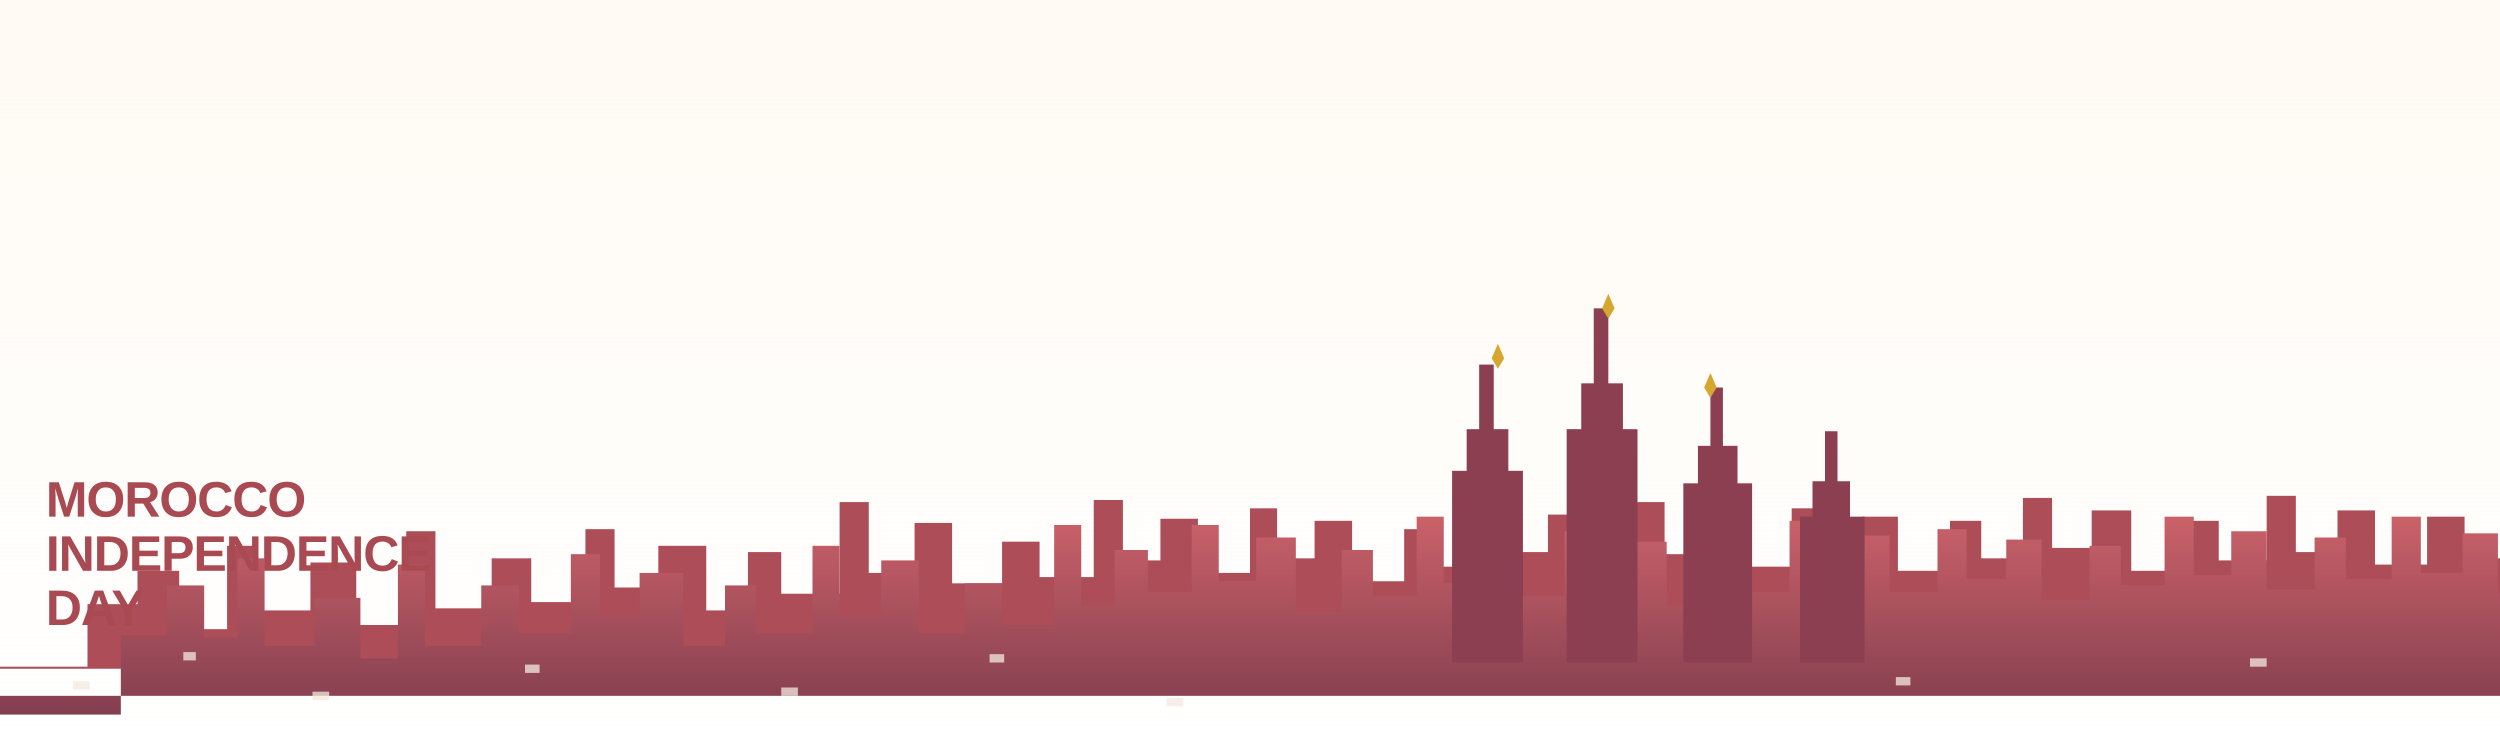
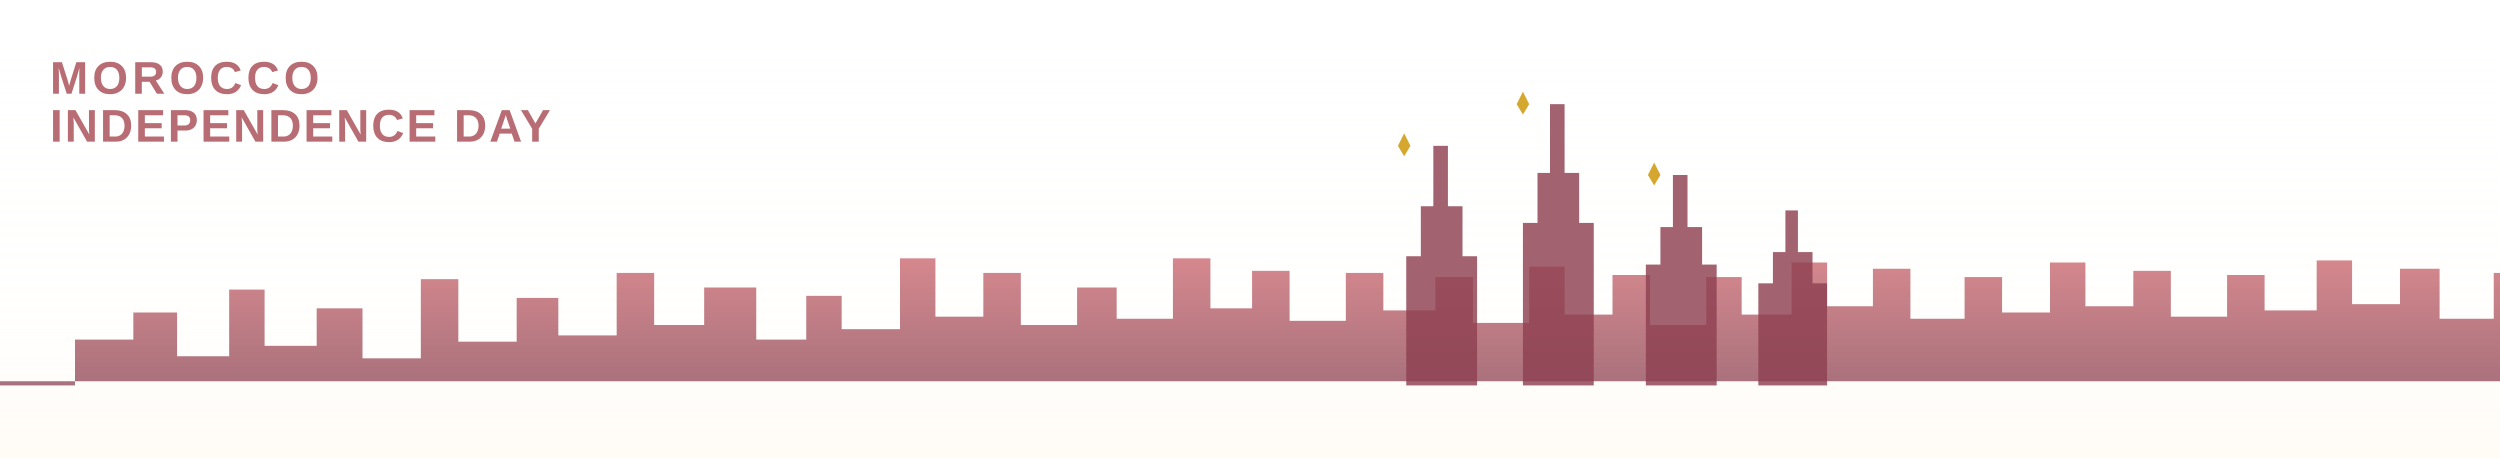
- <svg xmlns="http://www.w3.org/2000/svg" viewBox="0 0 1200 360" preserveAspectRatio="none">
+ <svg xmlns="http://www.w3.org/2000/svg" viewBox="0 0 1200 220" preserveAspectRatio="none">
  <defs>
+     <linearGradient id="fade" x1="0" y1="0" x2="0" y2="1">
+       <stop offset="0" stop-color="#fffaf2" stop-opacity="0" />
+       <stop offset=".72" stop-color="#fffaf2" stop-opacity=".12" />
+       <stop offset="1" stop-color="#fffaf2" stop-opacity=".72" />
+     </linearGradient>
    <linearGradient id="city" x1="0" y1="0" x2="0" y2="1">
-       <stop offset="0" stop-color="#c95a62" />
-       <stop offset="1" stop-color="#7d3547" />
-     </linearGradient>
-     <linearGradient id="haze" x1="0" y1="0" x2="0" y2="1">
-       <stop offset="0" stop-color="#fff8ee" stop-opacity=".72" />
-       <stop offset="1" stop-color="#fff8ee" stop-opacity="0" />
+       <stop offset="0" stop-color="#c85b63" />
+       <stop offset="1" stop-color="#873b4b" />
    </linearGradient>
  </defs>
-   <rect width="1200" height="360" fill="url(#haze)" />
-   <g opacity=".95">
-     <path fill="#a84450" d="M0 320h42v-30h24v-16h20v28h23v-40h14v31h26v-23h22v30h24v-45h14v37h27v-24h19v21h26v-35h14v28h21v-20h23v31h20v-28h16v20h28v-44h14v34h22v-24h18v29h24v-20h18v17h26v-37h14v29h18v-20h18v26h25v-31h13v24h18v-18h18v29h25v-25h15v18h22v-34h13v27h19v-18h16v23h25v-29h15v25h18v-18h18v24h25v-28h14v22h20v-18h17v26h25v-24h15v18h20v-29h14v24h19v-18h19v29h26v-24h16v19h23v-31h14v27h20v-20h18v26h25v-23h18v20h25v-28h14v25h21v-20h17v25h25v-30h15v26h24v-18h17v26h25v-23h20v70H0z" />
-     <path fill="url(#city)" d="M0 343h58v-38h22v-24h18v25h16v-38h13v42h24v-23h22v29h18v-45h13v39h27v-29h18v23h25v-38h14v30h19v-21h21v35h20v-29h15v23h27v-42h13v34h20v-27h18v35h22v-24h18v20h25v-48h13v39h16v-27h16v20h21v-32h13v27h18v-21h19v36h22v-30h15v22h21v-38h13v32h19v-21h17v27h22v-31h13v25h19v-20h17v31h23v-27h14v20h22v-34h13v29h18v-22h17v27h23v-30h14v24h19v-19h17v29h23v-26h15v19h21v-33h14v28h18v-21h17v28h23v-25h15v20h22v-30h14v27h20v-19h17v29h25v-27h14v22h22v-34h13v29h19v-22h17v30h25v-26h16v21h22v-31h13v28h21v-21h18v27h25v-24h15v20h22v-29h14v27h23v-23h18v26h25v-30h15v26h23v-22h19v27h28v55H0z" />
+   <rect width="1200" height="220" fill="url(#fade)" />
+   <g fill="url(#city)" opacity=".72">
+     <path d="M0 185h36v-22h28v-13h21v21h25v-32h17v27h25v-18h22v24h28v-38h18v30h28v-21h20v18h28v-30h18v25h24v-18h25v25h24v-21h17v16h28v-34h17v28h23v-21h18v25h27v-18h19v15h27v-29h18v24h20v-18h18v24h27v-23h18v18h25v-16h18v22h27v-27h17v23h23v-19h18v24h27v-23h17v18h24v-25h17v21h22v-18h18v24h26v-20h18v17h23v-24h17v21h23v-17h18v22h27v-20h18v17h25v-24h17v21h23v-17h19v24h26v-22h18v18h24v-26h17v22h23v-18h18v23h27v-20h18v17h25v-24h17v21h23v-18h18v24h28v-20h18v16h24v-25h18v22h24v-18h18v23h27v-18h18v15h30v38H0z" />
  </g>
-   <g fill="#8b3f50">
-     <path d="M670 318h27v-92h7v-20h6v-31h7v31h7v20h7v92z" />
-     <path d="M726 318h26v-112h7v-22h6v-36h7v36h7v22h7v112z" />
-     <path d="M784 318h24v-86h7v-18h6v-28h6v28h7v18h7v86z" />
-     <path d="M842 318h22v-70h6v-17h6v-24h6v24h6v17h7v70z" />
+   <g fill="#8d4050" opacity=".82">
+     <path d="M648 185h27v-62h7V99h6V70h7v29h7v24h7v62z" />
+     <path d="M704 185h27v-78h7V83h6V50h7v33h7v24h7v78z" />
+     <path d="M764 185h26v-58h7v-18h6V84h7v25h7v18h7v58z" />
+     <path d="M820 185h24v-49h7v-15h6v-20h6v20h7v15h7v49z" />
  </g>
  <g fill="#d6a72f">
-     <path d="M716 172l3-7 3 7-3 5z" />
-     <path d="M769 148l3-7 3 7-3 5z" />
-     <path d="M818 186l3-7 3 7-3 5z" />
+     <path d="M671 70l3-6 3 6-3 5z" />
+     <path d="M728 50l3-6 3 6-3 5z" />
+     <path d="M791 84l3-6 3 6-3 5z" />
  </g>
-   <g fill="#a94a52" font-family="Arial, Helvetica, sans-serif" font-weight="800">
-     <text x="22" y="248" font-size="24" letter-spacing="-.5">MOROCCO</text>
-     <text x="22" y="274" font-size="24" letter-spacing="-.5">INDEPENDENCE</text>
-     <text x="22" y="300" font-size="24" letter-spacing="-.5">DAY</text>
-   </g>
-   <g fill="#f4e9df" opacity=".75">
-     <rect x="35" y="327" width="8" height="4" />
-     <rect x="88" y="313" width="6" height="4" />
-     <rect x="150" y="332" width="8" height="4" />
-     <rect x="252" y="319" width="7" height="4" />
-     <rect x="375" y="330" width="8" height="4" />
-     <rect x="475" y="314" width="7" height="4" />
-     <rect x="560" y="335" width="8" height="4" />
-     <rect x="910" y="325" width="7" height="4" />
-     <rect x="1080" y="316" width="8" height="4" />
+   <g fill="#a84c55" font-family="Arial, Helvetica, sans-serif" font-weight="800" opacity=".82">
+     <text x="24" y="45" font-size="22" letter-spacing="2">MOROCCO</text>
+     <text x="24" y="68" font-size="22" letter-spacing="1">INDEPENDENCE DAY</text>
  </g>
</svg>
